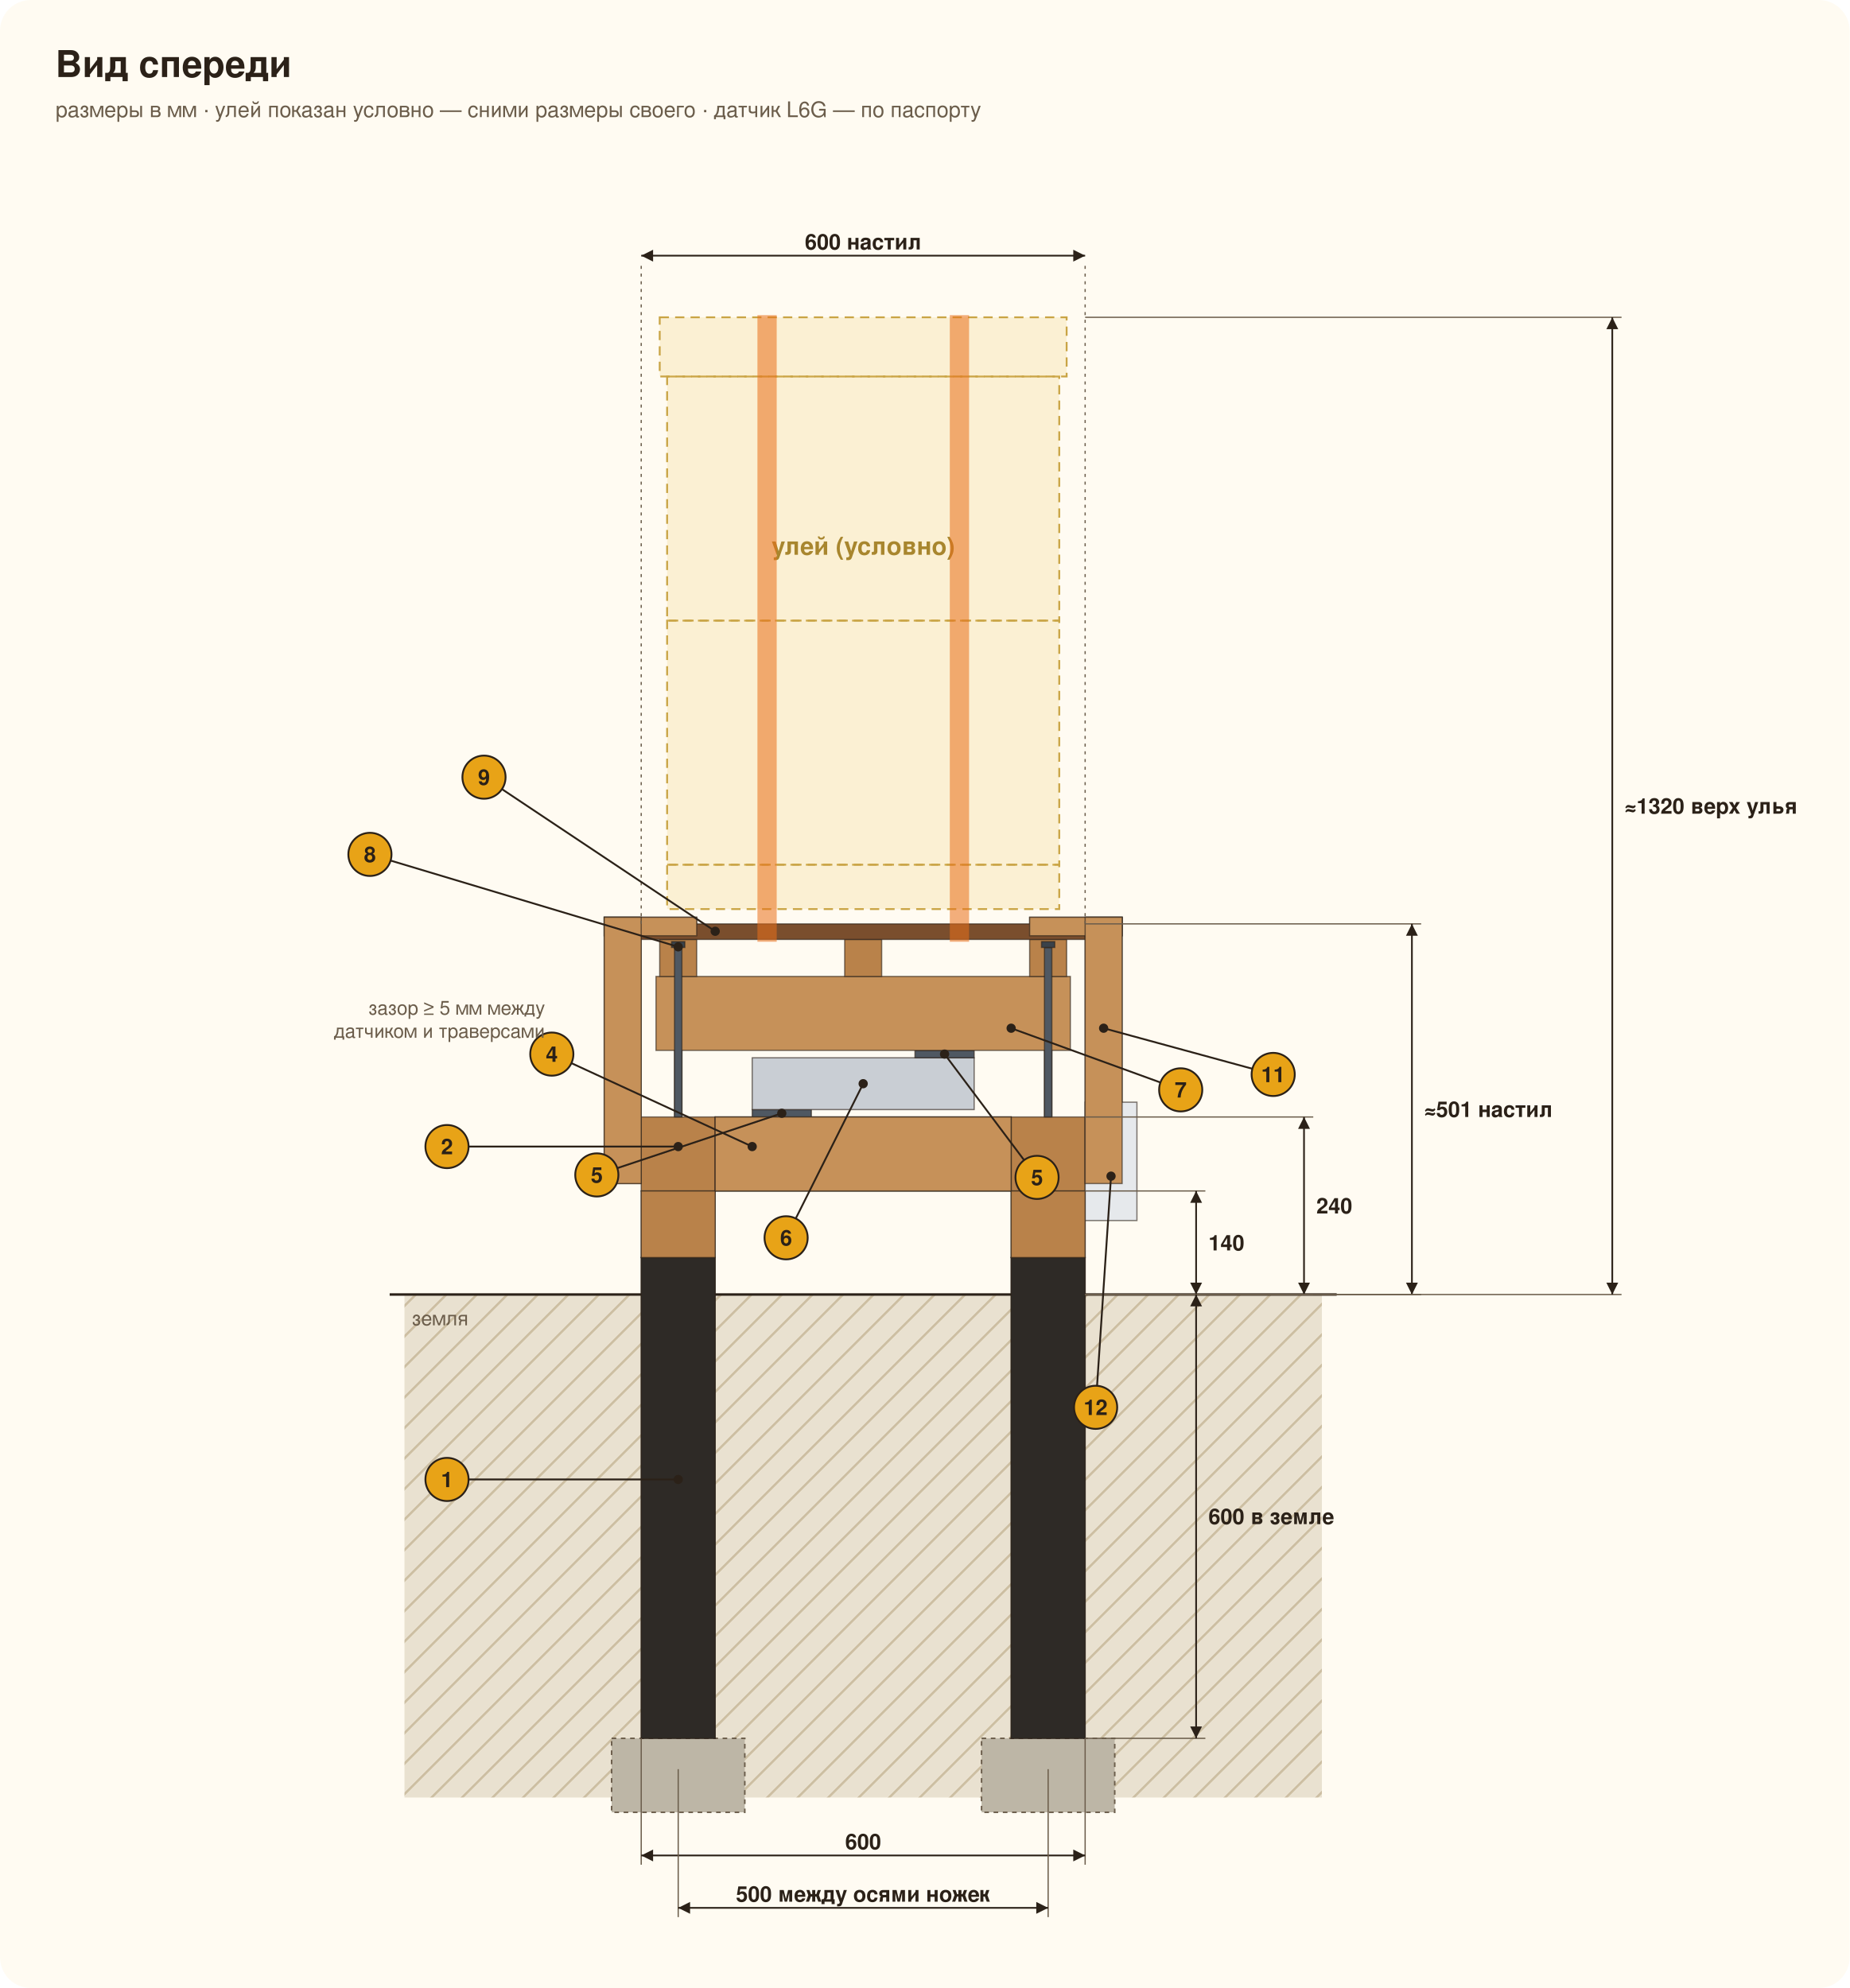
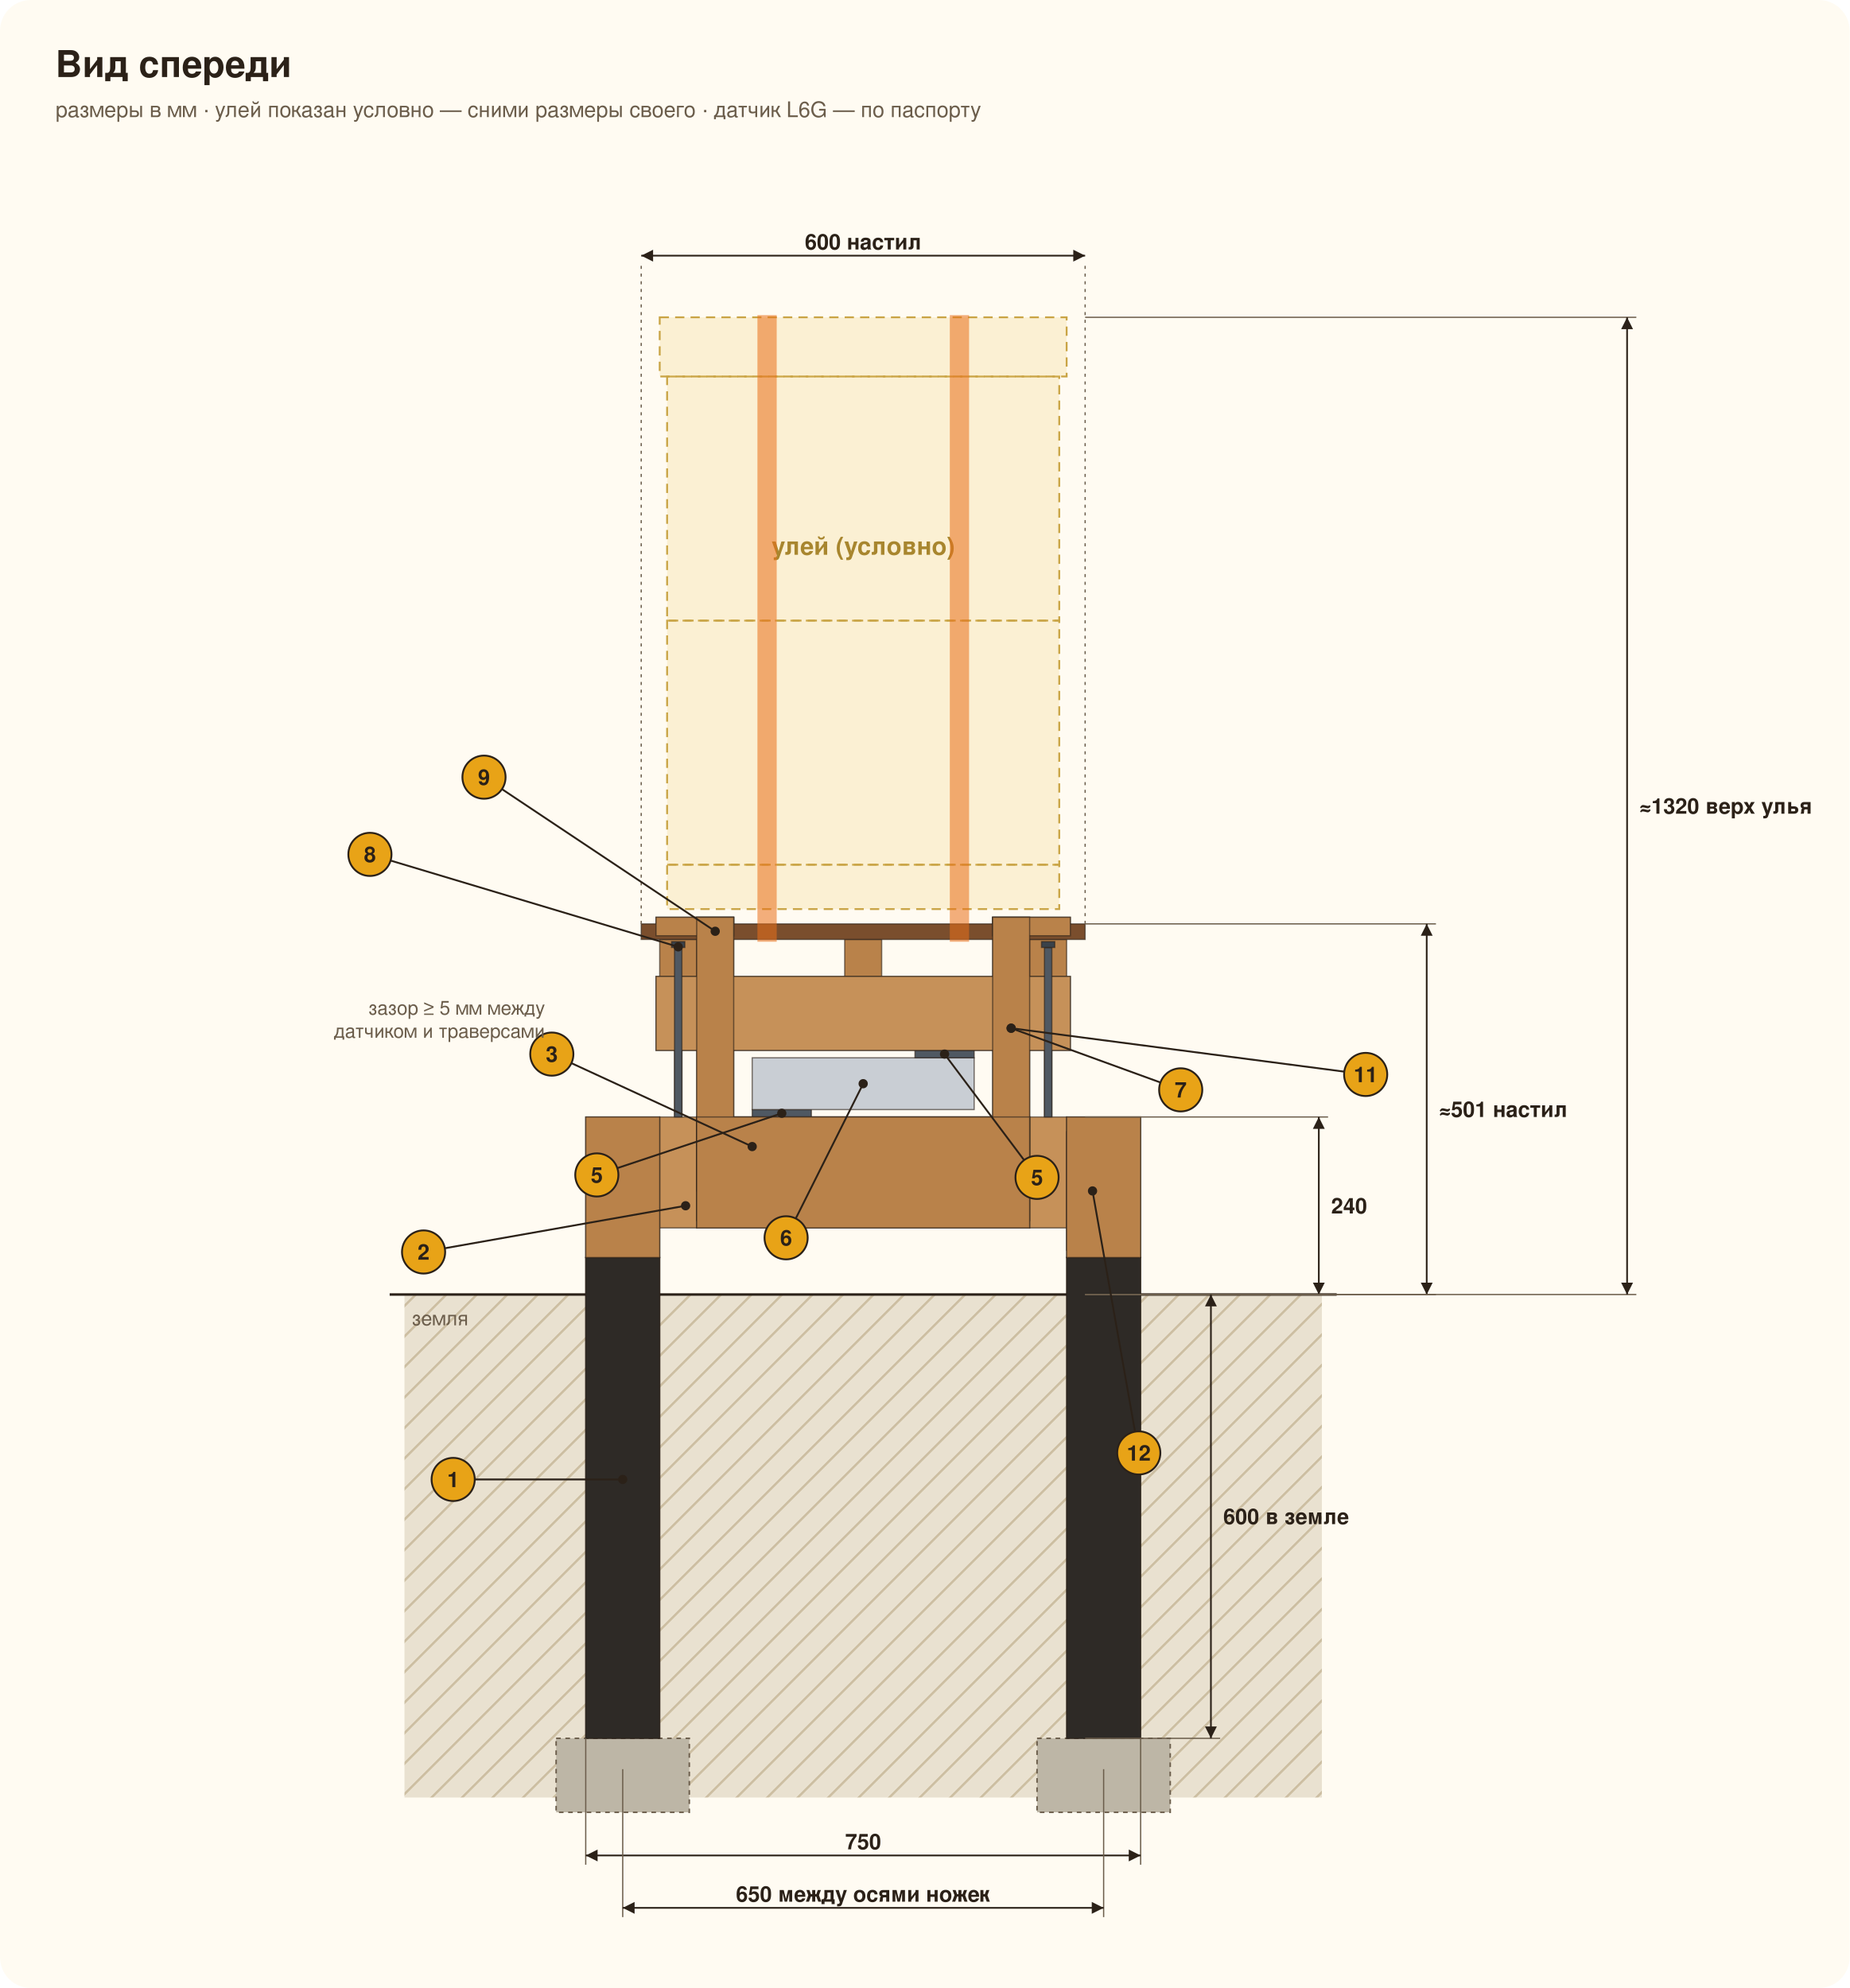
<svg xmlns="http://www.w3.org/2000/svg" viewBox="0 0 1200 1290" width="1200" height="1290" font-family="'Segoe UI', Helvetica, Arial, sans-serif">
  <defs>
    <marker id="a" viewBox="0 0 10 10" refX="10" refY="5" markerWidth="7" markerHeight="7" orient="auto-start-reverse">
      <path d="M0 0 L10 5 L0 10 Z" fill="#2B2118" />
    </marker>
    <pattern id="soil" width="14" height="14" patternUnits="userSpaceOnUse" patternTransform="rotate(45)">
      <rect width="14" height="14" fill="#E9E1D0" />
      <line x1="0" y1="0" x2="0" y2="14" stroke="#CDBFA3" stroke-width="3" />
    </pattern>
  </defs>
  <rect width="1200" height="1290" rx="20" fill="#FFFBF2" />
  <text x="36" y="50" fill="#2B2118" font-size="24" font-weight="700">Вид спереди</text>
  <text x="36" y="76" fill="#6B5D4B" font-size="14">размеры в мм · улей показан условно — сними размеры своего · датчик L6G — по паспорту</text>
  <rect x="262.4" y="840.0" width="595.2" height="326.4" fill="url(#soil)" />
  <line x1="252.8" y1="840.0" x2="867.2" y2="840.0" stroke="#2B2118" stroke-width="1.6" />
  <text x="267.2" y="860.0" fill="#6B5D4B" font-size="13">земля</text>
-   <rect x="396.8" y="1128.0" width="86.4" height="48.0" fill="#BDB6A6" stroke="#6B5D4B" stroke-dasharray="3 3" />
-   <rect x="636.8" y="1128.0" width="86.4" height="48.0" fill="#BDB6A6" stroke="#6B5D4B" stroke-dasharray="3 3" />
-   <rect x="464.0" y="724.8" width="192.0" height="48.0" fill="#C69159" stroke="#2B2118" stroke-width="0.8" stroke-opacity="0.6" />
-   <rect x="416.0" y="816.0" width="48.0" height="312.0" fill="#2E2A26" stroke="#2B2118" stroke-width="0.8" stroke-opacity="0.6" />
-   <rect x="416.0" y="772.8" width="48.0" height="43.2" fill="#B9824A" stroke="#2B2118" stroke-width="0.8" stroke-opacity="0.6" />
-   <rect x="656.0" y="816.0" width="48.0" height="312.0" fill="#2E2A26" stroke="#2B2118" stroke-width="0.8" stroke-opacity="0.6" />
-   <rect x="656.0" y="772.8" width="48.0" height="43.2" fill="#B9824A" stroke="#2B2118" stroke-width="0.8" stroke-opacity="0.6" />
-   <rect x="392.0" y="595.2" width="24.0" height="172.8" fill="#C69159" stroke="#2B2118" stroke-width="0.8" stroke-opacity="0.6" />
-   <rect x="704.0" y="595.2" width="24.0" height="172.8" fill="#C69159" stroke="#2B2118" stroke-width="0.8" stroke-opacity="0.6" />
-   <rect x="392.0" y="595.2" width="60.0" height="12.0" fill="#C69159" stroke="#2B2118" stroke-width="0.8" stroke-opacity="0.6" />
-   <rect x="668.0" y="595.2" width="60.0" height="12.0" fill="#C69159" stroke="#2B2118" stroke-width="0.8" stroke-opacity="0.6" />
+   <rect x="360.8" y="1128.0" width="86.4" height="48.0" fill="#BDB6A6" stroke="#6B5D4B" stroke-dasharray="3 3" />
+   <rect x="672.8" y="1128.0" width="86.4" height="48.0" fill="#BDB6A6" stroke="#6B5D4B" stroke-dasharray="3 3" />
+   <rect x="452.0" y="724.8" width="216.0" height="72.0" fill="#B9824A" stroke="#2B2118" stroke-width="0.8" stroke-opacity="0.6" />
+   <rect x="380.0" y="816.0" width="48.0" height="312.0" fill="#2E2A26" stroke="#2B2118" stroke-width="0.8" stroke-opacity="0.6" />
+   <rect x="380.0" y="724.8" width="48.0" height="91.2" fill="#B9824A" stroke="#2B2118" stroke-width="0.8" stroke-opacity="0.6" />
+   <rect x="692.0" y="816.0" width="48.0" height="312.0" fill="#2E2A26" stroke="#2B2118" stroke-width="0.8" stroke-opacity="0.6" />
+   <rect x="692.0" y="724.8" width="48.0" height="91.2" fill="#B9824A" stroke="#2B2118" stroke-width="0.8" stroke-opacity="0.6" />
+   <rect x="452.0" y="595.2" width="24.0" height="196.8" fill="#B9824A" stroke="#2B2118" stroke-width="0.8" stroke-opacity="0.6" />
+   <rect x="644.0" y="595.2" width="24.0" height="196.8" fill="#B9824A" stroke="#2B2118" stroke-width="0.8" stroke-opacity="0.6" />
+   <rect x="425.6" y="595.2" width="50.4" height="12.0" fill="#B9824A" stroke="#2B2118" stroke-width="0.8" stroke-opacity="0.6" />
+   <rect x="644.0" y="595.2" width="50.4" height="12.0" fill="#B9824A" stroke="#2B2118" stroke-width="0.8" stroke-opacity="0.6" />
  <rect x="437.6" y="614.9" width="4.8" height="109.9" fill="#4F5862" stroke="#2B2118" stroke-width="0.8" stroke-opacity="0.6" />
  <rect x="435.7" y="611.0" width="8.6" height="3.8" fill="#3A424A" stroke="#2B2118" stroke-width="0.8" stroke-opacity="0.6" />
  <rect x="677.6" y="614.9" width="4.8" height="109.9" fill="#4F5862" stroke="#2B2118" stroke-width="0.8" stroke-opacity="0.6" />
  <rect x="675.7" y="611.0" width="8.6" height="3.8" fill="#3A424A" stroke="#2B2118" stroke-width="0.8" stroke-opacity="0.6" />
-   <rect x="416.0" y="724.8" width="48.0" height="48.0" fill="#B9824A" stroke="#2B2118" stroke-width="0.8" stroke-opacity="0.6" />
-   <rect x="656.0" y="724.8" width="48.0" height="48.0" fill="#B9824A" stroke="#2B2118" stroke-width="0.8" stroke-opacity="0.6" />
-   <rect x="464.0" y="724.8" width="192.0" height="48.0" fill="#C69159" stroke="#2B2118" stroke-width="0.8" stroke-opacity="0.6" />
+   <rect x="452.0" y="724.8" width="216.0" height="48.0" fill="#B9824A" stroke="#2B2118" stroke-width="0.8" stroke-opacity="0.6" />
+   <rect x="425.6" y="633.6" width="268.8" height="48.0" fill="#C69159" stroke="#2B2118" stroke-width="0.8" stroke-opacity="0.6" />
+   <rect x="428.0" y="724.8" width="24.0" height="72.0" fill="#C69159" stroke="#2B2118" stroke-width="0.8" stroke-opacity="0.6" />
+   <rect x="668.0" y="724.8" width="24.0" height="72.0" fill="#C69159" stroke="#2B2118" stroke-width="0.8" stroke-opacity="0.6" />
  <rect x="488.0" y="720.0" width="38.4" height="4.8" fill="#4F5862" stroke="#2B2118" stroke-width="0.8" stroke-opacity="0.6" />
  <rect x="488.0" y="686.4" width="144.0" height="33.6" fill="#C9CED4" stroke="#2B2118" stroke-width="0.8" stroke-opacity="0.6" />
  <rect x="593.6" y="681.6" width="38.4" height="4.8" fill="#4F5862" stroke="#2B2118" stroke-width="0.8" stroke-opacity="0.6" />
-   <rect x="425.6" y="633.6" width="268.8" height="48.0" fill="#C69159" stroke="#2B2118" stroke-width="0.8" stroke-opacity="0.6" />
  <rect x="428.0" y="609.6" width="24.0" height="24.0" fill="#B9824A" stroke="#2B2118" stroke-width="0.8" stroke-opacity="0.6" />
  <rect x="548.0" y="609.6" width="24.0" height="24.0" fill="#B9824A" stroke="#2B2118" stroke-width="0.8" stroke-opacity="0.6" />
  <rect x="668.0" y="609.6" width="24.0" height="24.0" fill="#B9824A" stroke="#2B2118" stroke-width="0.8" stroke-opacity="0.6" />
  <rect x="416.0" y="599.5" width="288.0" height="10.1" fill="#7A4E2D" stroke="#2B2118" stroke-width="0.8" stroke-opacity="0.6" />
-   <rect x="704.0" y="715.2" width="33.6" height="76.8" fill="#E6E9EC" stroke="#2B2118" stroke-width="0.8" stroke-opacity="0.6" />
+   <rect x="692.0" y="734.4" width="33.6" height="76.8" fill="#E6E9EC" stroke="#2B2118" stroke-width="0.8" stroke-opacity="0.6" />
+   <rect x="452.0" y="724.8" width="216.0" height="48.0" fill="#B9824A" stroke="#2B2118" stroke-width="0.8" stroke-opacity="0.6" />
+   <rect x="425.6" y="633.6" width="268.8" height="48.0" fill="#C69159" stroke="#2B2118" stroke-width="0.8" stroke-opacity="0.6" />
  <rect x="437.6" y="614.9" width="4.8" height="109.9" fill="#4F5862" stroke="#2B2118" stroke-width="0.8" stroke-opacity="0.6" />
  <rect x="435.7" y="611.0" width="8.6" height="3.8" fill="#3A424A" stroke="#2B2118" stroke-width="0.8" stroke-opacity="0.6" />
  <rect x="677.6" y="614.9" width="4.8" height="109.9" fill="#4F5862" stroke="#2B2118" stroke-width="0.8" stroke-opacity="0.6" />
  <rect x="675.7" y="611.0" width="8.6" height="3.8" fill="#3A424A" stroke="#2B2118" stroke-width="0.8" stroke-opacity="0.6" />
-   <rect x="392.0" y="595.2" width="60.0" height="12.0" fill="#C69159" stroke="#2B2118" stroke-width="0.8" stroke-opacity="0.6" />
-   <rect x="668.0" y="595.2" width="60.0" height="12.0" fill="#C69159" stroke="#2B2118" stroke-width="0.8" stroke-opacity="0.6" />
-   <rect x="392.0" y="595.2" width="24.0" height="172.8" fill="#C69159" stroke="#2B2118" stroke-width="0.8" stroke-opacity="0.6" />
-   <rect x="704.0" y="595.2" width="24.0" height="172.8" fill="#C69159" stroke="#2B2118" stroke-width="0.8" stroke-opacity="0.6" />
-   <rect x="416.0" y="816.0" width="48.0" height="312.0" fill="#2E2A26" stroke="#2B2118" stroke-width="0.8" stroke-opacity="0.6" />
-   <rect x="416.0" y="772.8" width="48.0" height="43.2" fill="#B9824A" stroke="#2B2118" stroke-width="0.8" stroke-opacity="0.6" />
-   <rect x="656.0" y="816.0" width="48.0" height="312.0" fill="#2E2A26" stroke="#2B2118" stroke-width="0.8" stroke-opacity="0.6" />
-   <rect x="656.0" y="772.8" width="48.0" height="43.2" fill="#B9824A" stroke="#2B2118" stroke-width="0.8" stroke-opacity="0.6" />
-   <rect x="464.0" y="724.8" width="192.0" height="48.0" fill="#C69159" stroke="#2B2118" stroke-width="0.8" stroke-opacity="0.6" />
+   <rect x="425.6" y="595.2" width="50.4" height="12.0" fill="#B9824A" stroke="#2B2118" stroke-width="0.8" stroke-opacity="0.6" />
+   <rect x="644.0" y="595.2" width="50.4" height="12.0" fill="#B9824A" stroke="#2B2118" stroke-width="0.8" stroke-opacity="0.6" />
+   <rect x="452.0" y="595.2" width="24.0" height="196.8" fill="#B9824A" stroke="#2B2118" stroke-width="0.8" stroke-opacity="0.6" />
+   <rect x="644.0" y="595.2" width="24.0" height="196.8" fill="#B9824A" stroke="#2B2118" stroke-width="0.8" stroke-opacity="0.6" />
+   <rect x="380.0" y="816.0" width="48.0" height="312.0" fill="#2E2A26" stroke="#2B2118" stroke-width="0.8" stroke-opacity="0.6" />
+   <rect x="380.0" y="724.8" width="48.0" height="91.2" fill="#B9824A" stroke="#2B2118" stroke-width="0.8" stroke-opacity="0.6" />
+   <rect x="692.0" y="816.0" width="48.0" height="312.0" fill="#2E2A26" stroke="#2B2118" stroke-width="0.8" stroke-opacity="0.6" />
+   <rect x="692.0" y="724.8" width="48.0" height="91.2" fill="#B9824A" stroke="#2B2118" stroke-width="0.8" stroke-opacity="0.6" />
+   <rect x="452.0" y="724.8" width="216.0" height="72.0" fill="#B9824A" stroke="#2B2118" stroke-width="0.8" stroke-opacity="0.6" />
  <rect x="432.8" y="561.1" width="254.4" height="28.8" fill="#F2D27A" fill-opacity="0.25" stroke="#C9A445" stroke-width="1.2" stroke-dasharray="6 4" />
  <rect x="432.8" y="402.7" width="254.4" height="158.4" fill="#F2D27A" fill-opacity="0.25" stroke="#C9A445" stroke-width="1.2" stroke-dasharray="6 4" />
  <rect x="432.8" y="244.3" width="254.4" height="158.4" fill="#F2D27A" fill-opacity="0.25" stroke="#C9A445" stroke-width="1.2" stroke-dasharray="6 4" />
  <rect x="428.0" y="205.9" width="264.0" height="38.4" fill="#F2D27A" fill-opacity="0.25" stroke="#C9A445" stroke-width="1.2" stroke-dasharray="6 4" />
  <text x="560.0" y="360.0" fill="#A8862E" font-size="16" font-weight="700" text-anchor="middle">улей (условно)</text>
  <rect x="491.4" y="204.5" width="12.5" height="406.6" fill="#E8701A" fill-opacity="0.55" />
  <rect x="616.2" y="204.5" width="12.5" height="406.6" fill="#E8701A" fill-opacity="0.55" />
  <line x1="416.0" y1="165.9" x2="704.0" y2="165.9" stroke="#2B2118" stroke-width="1.1" marker-start="url(#a)" marker-end="url(#a)" />
  <rect x="514.0" y="148.9" width="92.0" height="16" fill="#FFFBF2" />
  <text x="560.0" y="161.9" fill="#2B2118" font-size="14" font-weight="600" text-anchor="middle">600 настил</text>
  <line x1="416.0" y1="599.5" x2="416.0" y2="171.9" stroke="#6B5D4B" stroke-width="0.8" stroke-dasharray="2 3" />
  <line x1="704.0" y1="599.5" x2="704.0" y2="171.9" stroke="#6B5D4B" stroke-width="0.8" stroke-dasharray="2 3" />
-   <line x1="416.0" y1="1128.0" x2="416.0" y2="1210.0" stroke="#6B5D4B" stroke-width="0.8" />
-   <line x1="704.0" y1="1128.0" x2="704.0" y2="1210.0" stroke="#6B5D4B" stroke-width="0.8" />
-   <line x1="416.0" y1="1204.0" x2="704.0" y2="1204.0" stroke="#2B2118" stroke-width="1.1" marker-start="url(#a)" marker-end="url(#a)" />
+   <line x1="380.0" y1="1128.0" x2="380.0" y2="1210.0" stroke="#6B5D4B" stroke-width="0.8" />
+   <line x1="740.0" y1="1128.0" x2="740.0" y2="1210.0" stroke="#6B5D4B" stroke-width="0.8" />
+   <line x1="380.0" y1="1204.0" x2="740.0" y2="1204.0" stroke="#2B2118" stroke-width="1.1" marker-start="url(#a)" marker-end="url(#a)" />
  <rect x="542.0" y="1187.0" width="36.0" height="16" fill="#FFFBF2" />
-   <text x="560.0" y="1200.0" fill="#2B2118" font-size="14" font-weight="600" text-anchor="middle">600</text>
-   <line x1="440.0" y1="1148.0" x2="440.0" y2="1244.0" stroke="#6B5D4B" stroke-width="0.8" />
-   <line x1="680.0" y1="1148.0" x2="680.0" y2="1244.0" stroke="#6B5D4B" stroke-width="0.8" />
-   <line x1="440.0" y1="1238.0" x2="680.0" y2="1238.0" stroke="#2B2118" stroke-width="1.1" marker-start="url(#a)" marker-end="url(#a)" />
+   <text x="560.0" y="1200.0" fill="#2B2118" font-size="14" font-weight="600" text-anchor="middle">750</text>
+   <line x1="404.0" y1="1148.0" x2="404.0" y2="1244.0" stroke="#6B5D4B" stroke-width="0.8" />
+   <line x1="716.0" y1="1148.0" x2="716.0" y2="1244.0" stroke="#6B5D4B" stroke-width="0.8" />
+   <line x1="404.0" y1="1238.0" x2="716.0" y2="1238.0" stroke="#2B2118" stroke-width="1.1" marker-start="url(#a)" marker-end="url(#a)" />
  <rect x="470.0" y="1221.0" width="180.0" height="16" fill="#FFFBF2" />
-   <text x="560.0" y="1234.0" fill="#2B2118" font-size="14" font-weight="600" text-anchor="middle">500 между осями ножек</text>
-   <line x1="704.0" y1="840.0" x2="782.0" y2="840.0" stroke="#6B5D4B" stroke-width="0.8" />
-   <line x1="704.0" y1="772.8" x2="782.0" y2="772.8" stroke="#6B5D4B" stroke-width="0.8" />
-   <line x1="776.0" y1="840.0" x2="776.0" y2="772.8" stroke="#2B2118" stroke-width="1.1" marker-start="url(#a)" marker-end="url(#a)" />
-   <text x="784.0" y="811.4" fill="#2B2118" font-size="14" font-weight="600" text-anchor="start">140</text>
-   <line x1="704.0" y1="840.0" x2="852.0" y2="840.0" stroke="#6B5D4B" stroke-width="0.8" />
-   <line x1="704.0" y1="724.8" x2="852.0" y2="724.8" stroke="#6B5D4B" stroke-width="0.8" />
-   <line x1="846.0" y1="840.0" x2="846.0" y2="724.8" stroke="#2B2118" stroke-width="1.1" marker-start="url(#a)" marker-end="url(#a)" />
-   <text x="854.0" y="787.4" fill="#2B2118" font-size="14" font-weight="600" text-anchor="start">240</text>
-   <line x1="704.0" y1="840.0" x2="922.0" y2="840.0" stroke="#6B5D4B" stroke-width="0.8" />
-   <line x1="704.0" y1="599.5" x2="922.0" y2="599.5" stroke="#6B5D4B" stroke-width="0.8" />
-   <line x1="916.0" y1="840.0" x2="916.0" y2="599.5" stroke="#2B2118" stroke-width="1.1" marker-start="url(#a)" marker-end="url(#a)" />
-   <text x="924.0" y="724.8" fill="#2B2118" font-size="14" font-weight="600" text-anchor="start">≈501 настил</text>
-   <line x1="704.0" y1="840.0" x2="1052.0" y2="840.0" stroke="#6B5D4B" stroke-width="0.8" />
-   <line x1="704.0" y1="205.9" x2="1052.0" y2="205.9" stroke="#6B5D4B" stroke-width="0.8" />
-   <line x1="1046.0" y1="840.0" x2="1046.0" y2="205.9" stroke="#2B2118" stroke-width="1.1" marker-start="url(#a)" marker-end="url(#a)" />
-   <text x="1054.0" y="528.0" fill="#2B2118" font-size="14" font-weight="600" text-anchor="start">≈1320 верх улья</text>
-   <line x1="704.0" y1="1128.0" x2="782.0" y2="1128.0" stroke="#6B5D4B" stroke-width="0.8" />
-   <line x1="704.0" y1="840.0" x2="782.0" y2="840.0" stroke="#6B5D4B" stroke-width="0.8" />
-   <line x1="776.0" y1="1128.0" x2="776.0" y2="840.0" stroke="#2B2118" stroke-width="1.1" marker-start="url(#a)" marker-end="url(#a)" />
-   <text x="784.0" y="989.0" fill="#2B2118" font-size="14" font-weight="600" text-anchor="start">600 в земле</text>
-   <line x1="440.0" y1="960.0" x2="290.0" y2="960.0" stroke="#2B2118" stroke-width="1.2" />
-   <circle cx="440.0" cy="960.0" r="3" fill="#2B2118" />
-   <circle cx="290.0" cy="960.0" r="14" fill="#E8A317" stroke="#2B2118" stroke-width="1.2" />
-   <text x="290.0" y="965.0" fill="#2B2118" font-size="14" font-weight="700" text-anchor="middle">1</text>
-   <line x1="440.0" y1="744.0" x2="290.0" y2="744.0" stroke="#2B2118" stroke-width="1.2" />
-   <circle cx="440.0" cy="744.0" r="3" fill="#2B2118" />
-   <circle cx="290.0" cy="744.0" r="14" fill="#E8A317" stroke="#2B2118" stroke-width="1.2" />
-   <text x="290.0" y="749.0" fill="#2B2118" font-size="14" font-weight="700" text-anchor="middle">2</text>
+   <text x="560.0" y="1234.0" fill="#2B2118" font-size="14" font-weight="600" text-anchor="middle">650 между осями ножек</text>
+   <line x1="704.0" y1="840.0" x2="861.6" y2="840.0" stroke="#6B5D4B" stroke-width="0.8" />
+   <line x1="704.0" y1="724.8" x2="861.6" y2="724.8" stroke="#6B5D4B" stroke-width="0.8" />
+   <line x1="855.6" y1="840.0" x2="855.6" y2="724.8" stroke="#2B2118" stroke-width="1.1" marker-start="url(#a)" marker-end="url(#a)" />
+   <text x="863.6" y="787.4" fill="#2B2118" font-size="14" font-weight="600" text-anchor="start">240</text>
+   <line x1="704.0" y1="840.0" x2="931.6" y2="840.0" stroke="#6B5D4B" stroke-width="0.8" />
+   <line x1="704.0" y1="599.5" x2="931.6" y2="599.5" stroke="#6B5D4B" stroke-width="0.8" />
+   <line x1="925.6" y1="840.0" x2="925.6" y2="599.5" stroke="#2B2118" stroke-width="1.1" marker-start="url(#a)" marker-end="url(#a)" />
+   <text x="933.6" y="724.8" fill="#2B2118" font-size="14" font-weight="600" text-anchor="start">≈501 настил</text>
+   <line x1="704.0" y1="840.0" x2="1061.6" y2="840.0" stroke="#6B5D4B" stroke-width="0.8" />
+   <line x1="704.0" y1="205.9" x2="1061.6" y2="205.9" stroke="#6B5D4B" stroke-width="0.8" />
+   <line x1="1055.6" y1="840.0" x2="1055.6" y2="205.9" stroke="#2B2118" stroke-width="1.1" marker-start="url(#a)" marker-end="url(#a)" />
+   <text x="1063.6" y="528.0" fill="#2B2118" font-size="14" font-weight="600" text-anchor="start">≈1320 верх улья</text>
+   <line x1="704.0" y1="1128.0" x2="791.6" y2="1128.0" stroke="#6B5D4B" stroke-width="0.8" />
+   <line x1="704.0" y1="840.0" x2="791.6" y2="840.0" stroke="#6B5D4B" stroke-width="0.8" />
+   <line x1="785.6" y1="1128.0" x2="785.6" y2="840.0" stroke="#2B2118" stroke-width="1.1" marker-start="url(#a)" marker-end="url(#a)" />
+   <text x="793.6" y="989.0" fill="#2B2118" font-size="14" font-weight="600" text-anchor="start">600 в земле</text>
+   <line x1="404.0" y1="960.0" x2="294.0" y2="960.0" stroke="#2B2118" stroke-width="1.2" />
+   <circle cx="404.0" cy="960.0" r="3" fill="#2B2118" />
+   <circle cx="294.0" cy="960.0" r="14" fill="#E8A317" stroke="#2B2118" stroke-width="1.2" />
+   <text x="294.0" y="965.0" fill="#2B2118" font-size="14" font-weight="700" text-anchor="middle">1</text>
+   <line x1="444.8" y1="782.4" x2="274.8" y2="812.4" stroke="#2B2118" stroke-width="1.2" />
+   <circle cx="444.8" cy="782.4" r="3" fill="#2B2118" />
+   <circle cx="274.8" cy="812.4" r="14" fill="#E8A317" stroke="#2B2118" stroke-width="1.2" />
+   <text x="274.8" y="817.4" fill="#2B2118" font-size="14" font-weight="700" text-anchor="middle">2</text>
  <line x1="488.0" y1="744.0" x2="358.0" y2="684.0" stroke="#2B2118" stroke-width="1.2" />
  <circle cx="488.0" cy="744.0" r="3" fill="#2B2118" />
  <circle cx="358.0" cy="684.0" r="14" fill="#E8A317" stroke="#2B2118" stroke-width="1.2" />
-   <text x="358.0" y="689.0" fill="#2B2118" font-size="14" font-weight="700" text-anchor="middle">4</text>
+   <text x="358.0" y="689.0" fill="#2B2118" font-size="14" font-weight="700" text-anchor="middle">3</text>
  <line x1="507.2" y1="722.4" x2="387.2" y2="762.4" stroke="#2B2118" stroke-width="1.2" />
  <circle cx="507.2" cy="722.4" r="3" fill="#2B2118" />
  <circle cx="387.2" cy="762.4" r="14" fill="#E8A317" stroke="#2B2118" stroke-width="1.2" />
  <text x="387.2" y="767.4" fill="#2B2118" font-size="14" font-weight="700" text-anchor="middle">5</text>
  <line x1="560.0" y1="703.2" x2="510.0" y2="803.2" stroke="#2B2118" stroke-width="1.2" />
  <circle cx="560.0" cy="703.2" r="3" fill="#2B2118" />
  <circle cx="510.0" cy="803.2" r="14" fill="#E8A317" stroke="#2B2118" stroke-width="1.2" />
  <text x="510.0" y="808.2" fill="#2B2118" font-size="14" font-weight="700" text-anchor="middle">6</text>
  <line x1="612.8" y1="684.0" x2="672.8" y2="764.0" stroke="#2B2118" stroke-width="1.2" />
  <circle cx="612.8" cy="684.0" r="3" fill="#2B2118" />
  <circle cx="672.8" cy="764.0" r="14" fill="#E8A317" stroke="#2B2118" stroke-width="1.2" />
  <text x="672.8" y="769.0" fill="#2B2118" font-size="14" font-weight="700" text-anchor="middle">5</text>
  <line x1="656.0" y1="667.2" x2="766.0" y2="707.2" stroke="#2B2118" stroke-width="1.2" />
  <circle cx="656.0" cy="667.2" r="3" fill="#2B2118" />
  <circle cx="766.0" cy="707.2" r="14" fill="#E8A317" stroke="#2B2118" stroke-width="1.2" />
  <text x="766.0" y="712.2" fill="#2B2118" font-size="14" font-weight="700" text-anchor="middle">7</text>
  <line x1="440.0" y1="614.4" x2="240.0" y2="554.4" stroke="#2B2118" stroke-width="1.2" />
  <circle cx="440.0" cy="614.4" r="3" fill="#2B2118" />
  <circle cx="240.0" cy="554.4" r="14" fill="#E8A317" stroke="#2B2118" stroke-width="1.2" />
  <text x="240.0" y="559.4" fill="#2B2118" font-size="14" font-weight="700" text-anchor="middle">8</text>
  <line x1="464.0" y1="604.3" x2="314.0" y2="504.3" stroke="#2B2118" stroke-width="1.2" />
  <circle cx="464.0" cy="604.3" r="3" fill="#2B2118" />
  <circle cx="314.0" cy="504.3" r="14" fill="#E8A317" stroke="#2B2118" stroke-width="1.2" />
  <text x="314.0" y="509.3" fill="#2B2118" font-size="14" font-weight="700" text-anchor="middle">9</text>
-   <line x1="720.8" y1="763.2" x2="710.8" y2="913.2" stroke="#2B2118" stroke-width="1.2" />
-   <circle cx="720.8" cy="763.2" r="3" fill="#2B2118" />
-   <circle cx="710.8" cy="913.2" r="14" fill="#E8A317" stroke="#2B2118" stroke-width="1.2" />
-   <text x="710.8" y="918.2" fill="#2B2118" font-size="14" font-weight="700" text-anchor="middle">12</text>
-   <line x1="716.0" y1="667.2" x2="826.0" y2="697.2" stroke="#2B2118" stroke-width="1.2" />
-   <circle cx="716.0" cy="667.2" r="3" fill="#2B2118" />
-   <circle cx="826.0" cy="697.2" r="14" fill="#E8A317" stroke="#2B2118" stroke-width="1.2" />
-   <text x="826.0" y="702.2" fill="#2B2118" font-size="14" font-weight="700" text-anchor="middle">11</text>
+   <line x1="708.8" y1="772.8" x2="738.8" y2="942.8" stroke="#2B2118" stroke-width="1.2" />
+   <circle cx="708.8" cy="772.8" r="3" fill="#2B2118" />
+   <circle cx="738.8" cy="942.8" r="14" fill="#E8A317" stroke="#2B2118" stroke-width="1.2" />
+   <text x="738.8" y="947.8" fill="#2B2118" font-size="14" font-weight="700" text-anchor="middle">12</text>
+   <line x1="656.0" y1="667.2" x2="886.0" y2="697.2" stroke="#2B2118" stroke-width="1.2" />
+   <circle cx="656.0" cy="667.2" r="3" fill="#2B2118" />
+   <circle cx="886.0" cy="697.2" r="14" fill="#E8A317" stroke="#2B2118" stroke-width="1.2" />
+   <text x="886.0" y="702.2" fill="#2B2118" font-size="14" font-weight="700" text-anchor="middle">11</text>
  <text x="353.6" y="658.4" fill="#6B5D4B" font-size="12.5" text-anchor="end">зазор ≥ 5 мм между</text>
  <text x="353.6" y="673.4" fill="#6B5D4B" font-size="12.5" text-anchor="end">датчиком и траверсами</text>
</svg>
